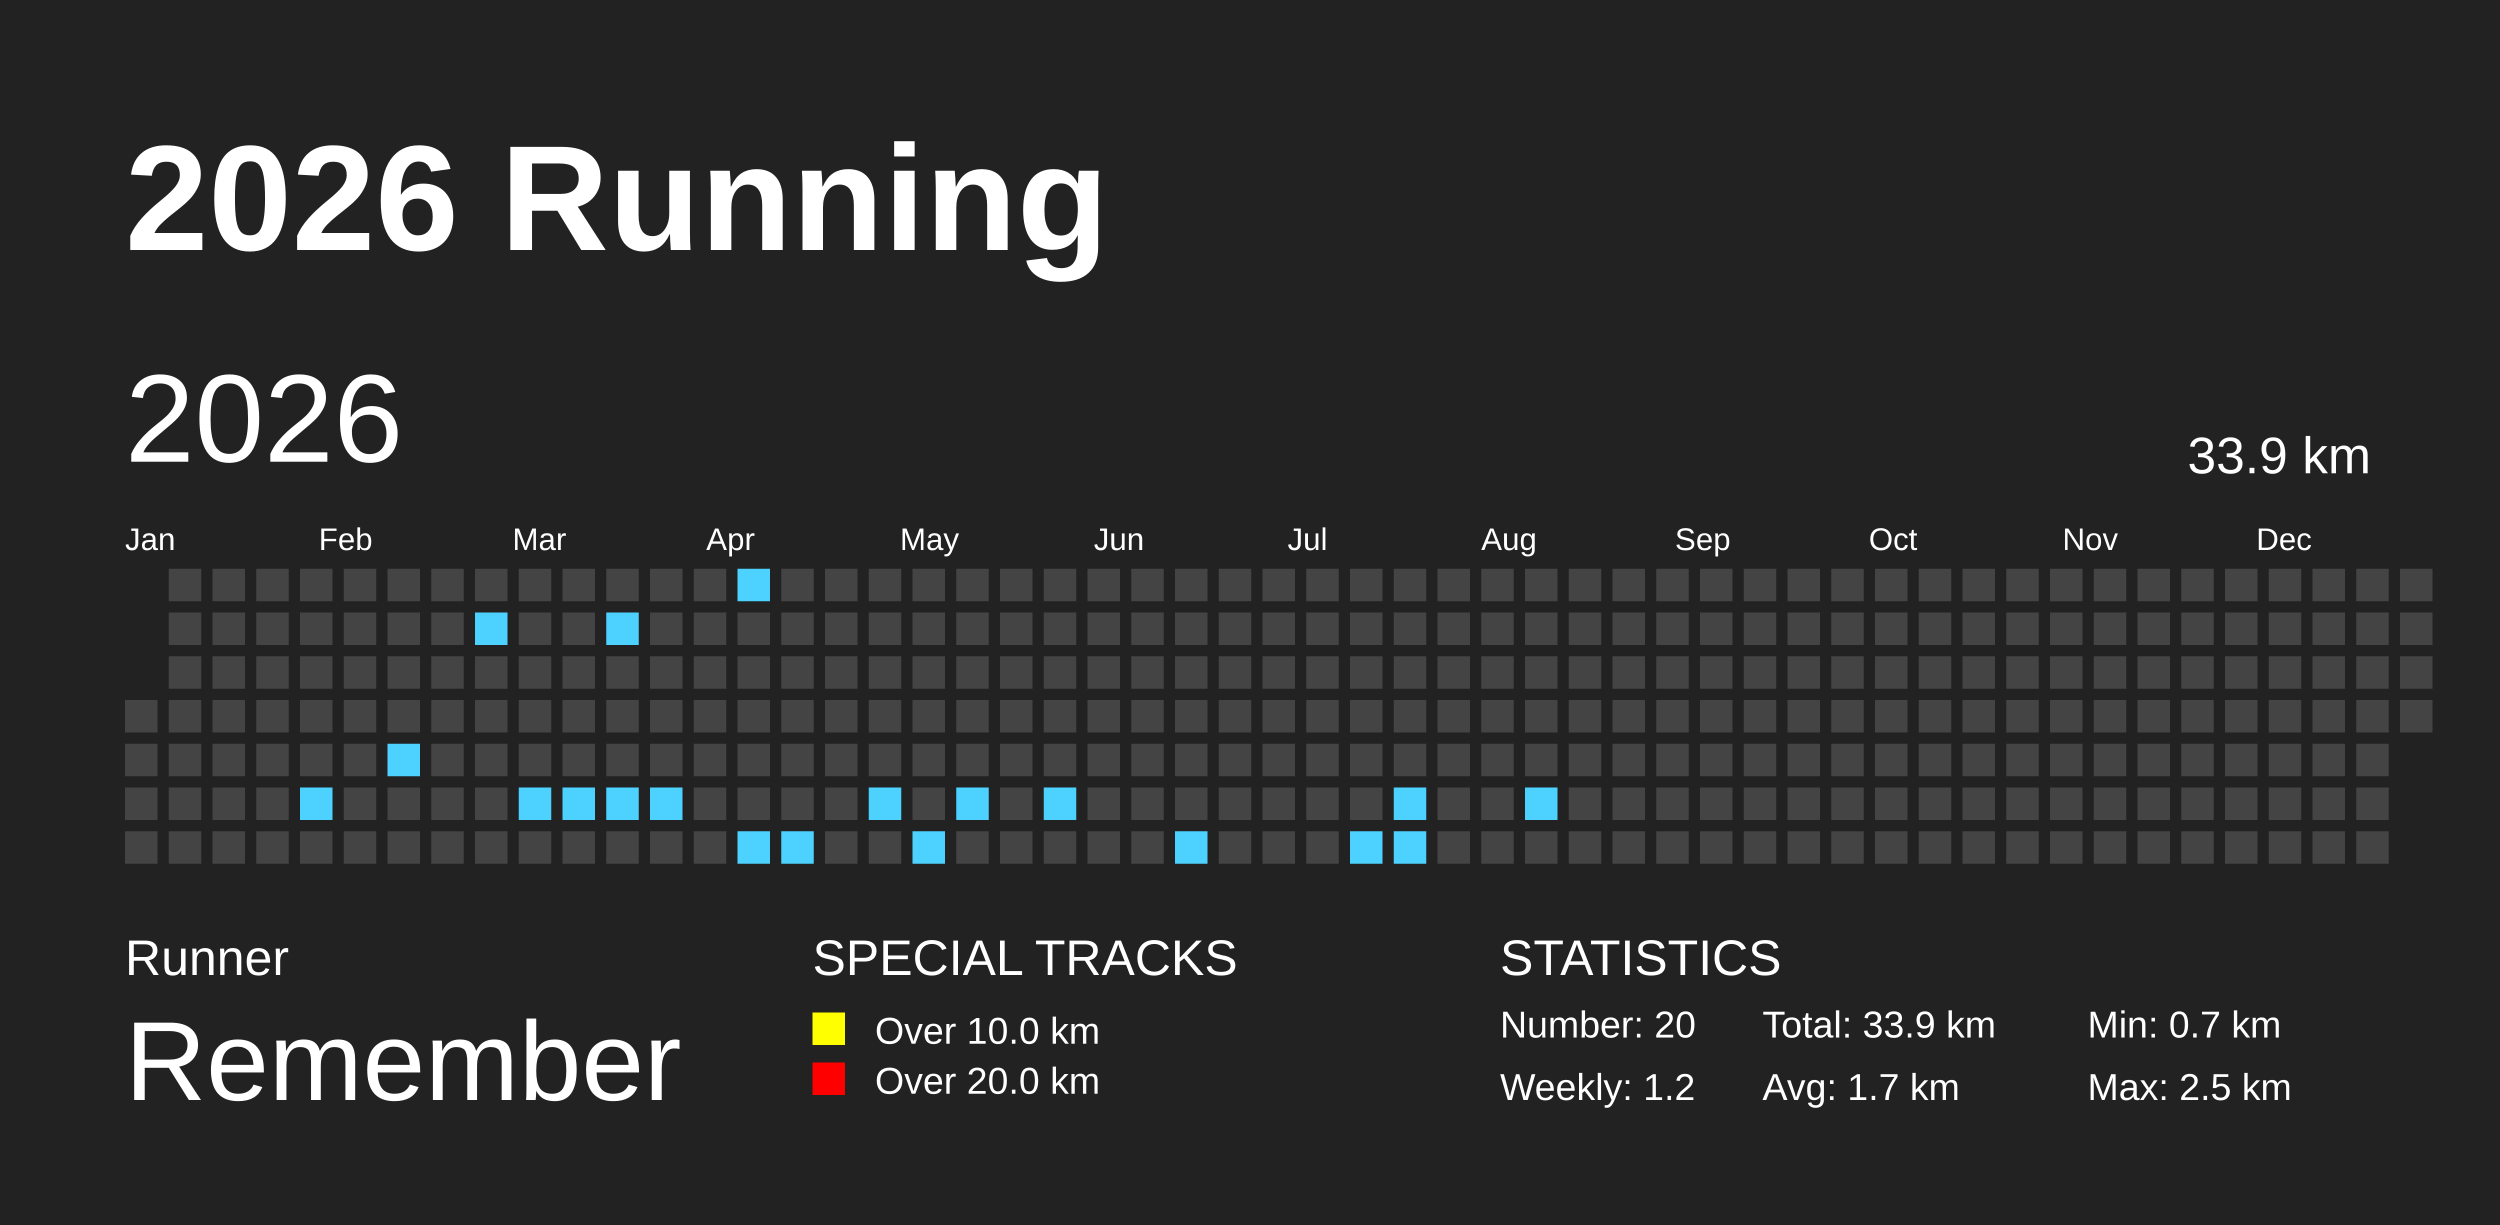
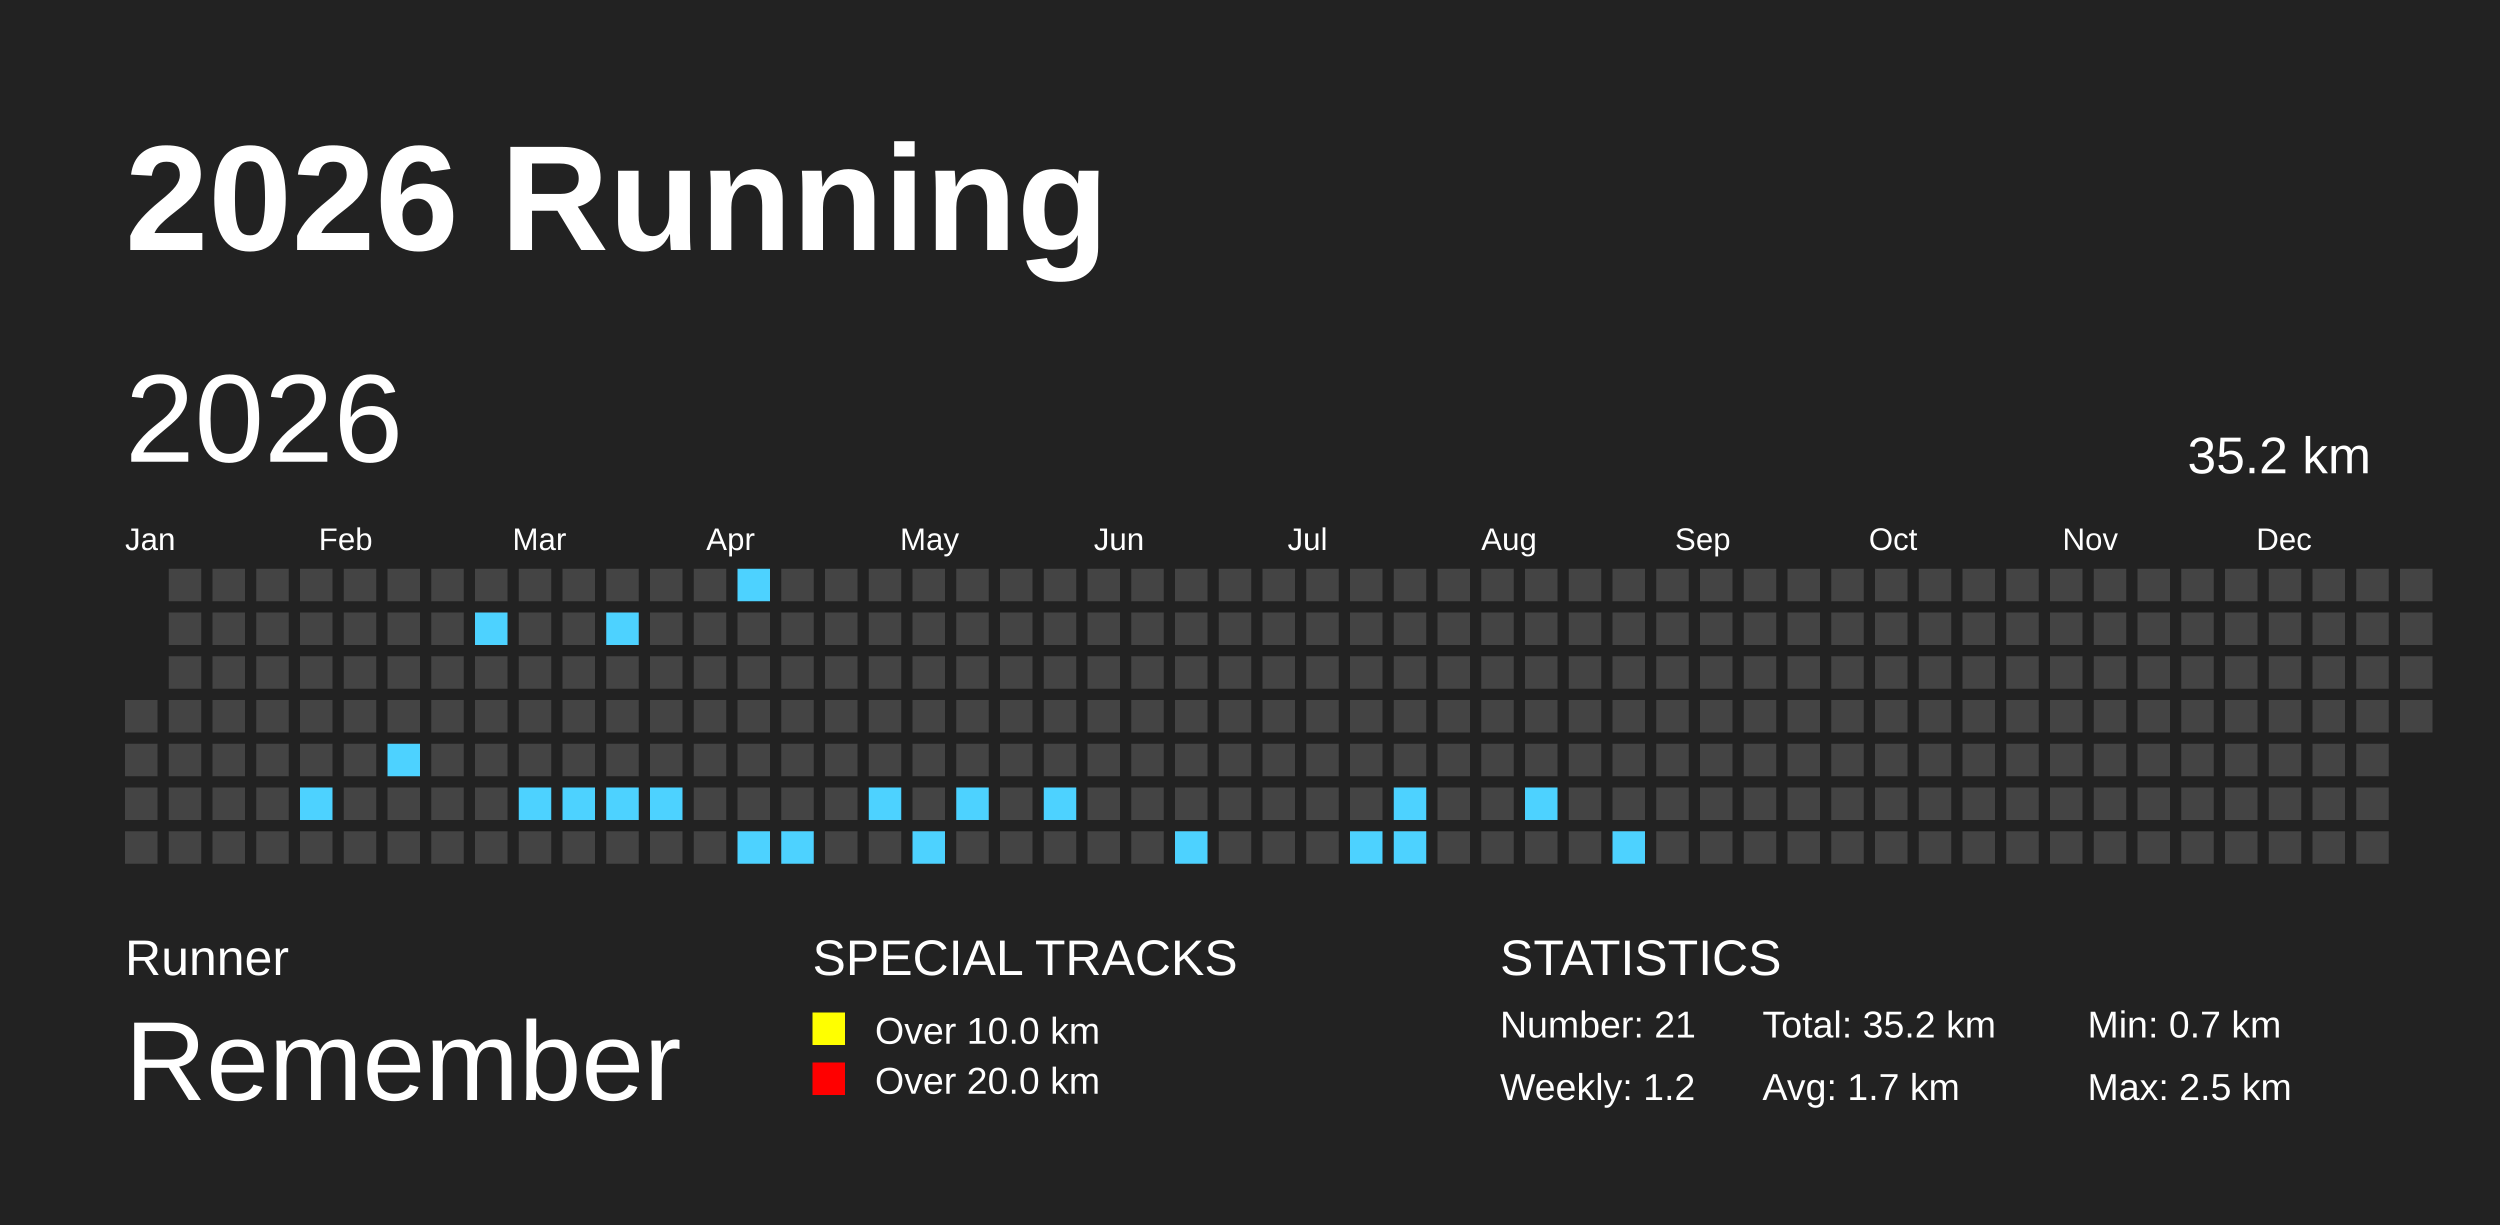
<svg xmlns="http://www.w3.org/2000/svg" baseProfile="full" height="98mm" version="1.1" viewBox="0,0,200,98" width="200mm">
  <defs />
  <rect fill="#222222" height="98" width="200" x="0" y="0" />
  <text fill="#FFFFFF" style="font-size:12px; font-family:Arial; font-weight:bold;" x="10" y="20">2026 Running</text>
  <text fill="#FFFFFF" style="font-size:4px; font-family:Arial" x="10" y="78">Runner</text>
  <text fill="#FFFFFF" style="font-size:9px; font-family:Arial" x="10" y="88">Remember</text>
  <text fill="#FFFFFF" style="font-size:4px; font-family:Arial" x="65" y="78">SPECIAL TRACKS</text>
  <rect fill="yellow" height="2.6" width="2.6" x="65" y="81" />
  <text fill="#FFFFFF" style="font-size:3px; font-family:Arial" x="70" y="83.5">Over 10.0 km</text>
  <rect fill="red" height="2.6" width="2.6" x="65" y="85" />
  <text fill="#FFFFFF" style="font-size:3px; font-family:Arial" x="70" y="87.5">Over 20.0 km</text>
  <text fill="#FFFFFF" style="font-size:4px; font-family:Arial" x="120" y="78">STATISTICS</text>
-   <text fill="#FFFFFF" style="font-size:3px; font-family:Arial" x="120" y="83">Number: 20</text>
+   <text fill="#FFFFFF" style="font-size:3px; font-family:Arial" x="120" y="83">Number: 21</text>
  <text fill="#FFFFFF" style="font-size:3px; font-family:Arial" x="120" y="88">Weekly: 1.2</text>
-   <text fill="#FFFFFF" style="font-size:3px; font-family:Arial" x="141" y="83">Total: 33.9 km</text>
+   <text fill="#FFFFFF" style="font-size:3px; font-family:Arial" x="141" y="83">Total: 35.2 km</text>
  <text fill="#FFFFFF" style="font-size:3px; font-family:Arial" x="141" y="88">Avg: 1.7 km</text>
  <text fill="#FFFFFF" style="font-size:3px; font-family:Arial" x="167" y="83">Min: 0.7 km</text>
  <text fill="#FFFFFF" style="font-size:3px; font-family:Arial" x="167" y="88">Max: 2.5 km</text>
  <text dominant-baseline="hanging" fill="#FFFFFF" style="font-size:10.0px; font-family:Arial;" x="10" y="30">2026</text>
-   <text dominant-baseline="hanging" fill="#FFFFFF" style="font-size:4.125px; font-family:Arial;" x="175" y="35">33.9 km</text>
+   <text dominant-baseline="hanging" fill="#FFFFFF" style="font-size:4.125px; font-family:Arial;" x="175" y="35">35.2 km</text>
  <text fill="#FFFFFF" style="font-size:2.5px; font-family:Arial" x="10.0" y="44">Jan</text>
  <text fill="#FFFFFF" style="font-size:2.5px; font-family:Arial" x="25.5" y="44">Feb</text>
  <text fill="#FFFFFF" style="font-size:2.5px; font-family:Arial" x="41.0" y="44">Mar</text>
  <text fill="#FFFFFF" style="font-size:2.5px; font-family:Arial" x="56.5" y="44">Apr</text>
  <text fill="#FFFFFF" style="font-size:2.5px; font-family:Arial" x="72.0" y="44">May</text>
  <text fill="#FFFFFF" style="font-size:2.5px; font-family:Arial" x="87.5" y="44">Jun</text>
  <text fill="#FFFFFF" style="font-size:2.5px; font-family:Arial" x="103.0" y="44">Jul</text>
  <text fill="#FFFFFF" style="font-size:2.5px; font-family:Arial" x="118.5" y="44">Aug</text>
  <text fill="#FFFFFF" style="font-size:2.5px; font-family:Arial" x="134.0" y="44">Sep</text>
  <text fill="#FFFFFF" style="font-size:2.5px; font-family:Arial" x="149.5" y="44">Oct</text>
  <text fill="#FFFFFF" style="font-size:2.5px; font-family:Arial" x="165.0" y="44">Nov</text>
  <text fill="#FFFFFF" style="font-size:2.5px; font-family:Arial" x="180.5" y="44">Dec</text>
  <rect fill="#444444" height="2.6" width="2.6" x="10.0" y="56.0" />
  <rect fill="#444444" height="2.6" width="2.6" x="10.0" y="59.5" />
  <rect fill="#444444" height="2.6" width="2.6" x="10.0" y="63.0" />
  <rect fill="#444444" height="2.6" width="2.6" x="10.0" y="66.5" />
  <rect fill="#444444" height="2.6" width="2.6" x="13.5" y="45.5" />
  <rect fill="#444444" height="2.6" width="2.6" x="13.5" y="49.0" />
  <rect fill="#444444" height="2.6" width="2.6" x="13.5" y="52.5" />
  <rect fill="#444444" height="2.6" width="2.6" x="13.5" y="56.0" />
  <rect fill="#444444" height="2.6" width="2.6" x="13.5" y="59.5" />
  <rect fill="#444444" height="2.6" width="2.6" x="13.5" y="63.0" />
  <rect fill="#444444" height="2.6" width="2.6" x="13.5" y="66.5" />
  <rect fill="#444444" height="2.6" width="2.6" x="17.0" y="45.5" />
  <rect fill="#444444" height="2.6" width="2.6" x="17.0" y="49.0" />
  <rect fill="#444444" height="2.6" width="2.6" x="17.0" y="52.5" />
  <rect fill="#444444" height="2.6" width="2.6" x="17.0" y="56.0" />
  <rect fill="#444444" height="2.6" width="2.6" x="17.0" y="59.5" />
  <rect fill="#444444" height="2.6" width="2.6" x="17.0" y="63.0" />
  <rect fill="#444444" height="2.6" width="2.6" x="17.0" y="66.5" />
  <rect fill="#444444" height="2.6" width="2.6" x="20.5" y="45.5" />
  <rect fill="#444444" height="2.6" width="2.6" x="20.5" y="49.0" />
  <rect fill="#444444" height="2.6" width="2.6" x="20.5" y="52.5" />
  <rect fill="#444444" height="2.6" width="2.6" x="20.5" y="56.0" />
  <rect fill="#444444" height="2.6" width="2.6" x="20.5" y="59.5" />
  <rect fill="#444444" height="2.6" width="2.6" x="20.5" y="63.0" />
  <rect fill="#444444" height="2.6" width="2.6" x="20.5" y="66.5" />
  <rect fill="#444444" height="2.6" width="2.6" x="24.0" y="45.5" />
  <rect fill="#444444" height="2.6" width="2.6" x="24.0" y="49.0" />
  <rect fill="#444444" height="2.6" width="2.6" x="24.0" y="52.5" />
  <rect fill="#444444" height="2.6" width="2.6" x="24.0" y="56.0" />
  <rect fill="#444444" height="2.6" width="2.6" x="24.0" y="59.5" />
  <rect fill="#4DD2FF" height="2.6" width="2.6" x="24.0" y="63.0" />
  <rect fill="#444444" height="2.6" width="2.6" x="24.0" y="66.5" />
  <rect fill="#444444" height="2.6" width="2.6" x="27.5" y="45.5" />
  <rect fill="#444444" height="2.6" width="2.6" x="27.5" y="49.0" />
  <rect fill="#444444" height="2.6" width="2.6" x="27.5" y="52.5" />
  <rect fill="#444444" height="2.6" width="2.6" x="27.5" y="56.0" />
  <rect fill="#444444" height="2.6" width="2.6" x="27.5" y="59.5" />
  <rect fill="#444444" height="2.6" width="2.6" x="27.5" y="63.0" />
  <rect fill="#444444" height="2.6" width="2.6" x="27.5" y="66.5" />
  <rect fill="#444444" height="2.6" width="2.6" x="31.0" y="45.5" />
  <rect fill="#444444" height="2.6" width="2.6" x="31.0" y="49.0" />
  <rect fill="#444444" height="2.6" width="2.6" x="31.0" y="52.5" />
  <rect fill="#444444" height="2.6" width="2.6" x="31.0" y="56.0" />
  <rect fill="#4DD2FF" height="2.6" width="2.6" x="31.0" y="59.5" />
  <rect fill="#444444" height="2.6" width="2.6" x="31.0" y="63.0" />
  <rect fill="#444444" height="2.6" width="2.6" x="31.0" y="66.5" />
  <rect fill="#444444" height="2.6" width="2.6" x="34.5" y="45.5" />
  <rect fill="#444444" height="2.6" width="2.6" x="34.5" y="49.0" />
  <rect fill="#444444" height="2.6" width="2.6" x="34.5" y="52.5" />
  <rect fill="#444444" height="2.6" width="2.6" x="34.5" y="56.0" />
  <rect fill="#444444" height="2.6" width="2.6" x="34.5" y="59.5" />
  <rect fill="#444444" height="2.6" width="2.6" x="34.5" y="63.0" />
  <rect fill="#444444" height="2.6" width="2.6" x="34.5" y="66.5" />
  <rect fill="#444444" height="2.6" width="2.6" x="38.0" y="45.5" />
  <rect fill="#4DD2FF" height="2.6" width="2.6" x="38.0" y="49.0" />
  <rect fill="#444444" height="2.6" width="2.6" x="38.0" y="52.5" />
  <rect fill="#444444" height="2.6" width="2.6" x="38.0" y="56.0" />
  <rect fill="#444444" height="2.6" width="2.6" x="38.0" y="59.5" />
  <rect fill="#444444" height="2.6" width="2.6" x="38.0" y="63.0" />
  <rect fill="#444444" height="2.6" width="2.6" x="38.0" y="66.5" />
  <rect fill="#444444" height="2.6" width="2.6" x="41.5" y="45.5" />
  <rect fill="#444444" height="2.6" width="2.6" x="41.5" y="49.0" />
  <rect fill="#444444" height="2.6" width="2.6" x="41.5" y="52.5" />
  <rect fill="#444444" height="2.6" width="2.6" x="41.5" y="56.0" />
  <rect fill="#444444" height="2.6" width="2.6" x="41.5" y="59.5" />
  <rect fill="#4DD2FF" height="2.6" width="2.6" x="41.5" y="63.0" />
  <rect fill="#444444" height="2.6" width="2.6" x="41.5" y="66.5" />
  <rect fill="#444444" height="2.6" width="2.6" x="45.0" y="45.5" />
  <rect fill="#444444" height="2.6" width="2.6" x="45.0" y="49.0" />
  <rect fill="#444444" height="2.6" width="2.6" x="45.0" y="52.5" />
  <rect fill="#444444" height="2.6" width="2.6" x="45.0" y="56.0" />
  <rect fill="#444444" height="2.6" width="2.6" x="45.0" y="59.5" />
  <rect fill="#4DD2FF" height="2.6" width="2.6" x="45.0" y="63.0" />
  <rect fill="#444444" height="2.6" width="2.6" x="45.0" y="66.5" />
  <rect fill="#444444" height="2.6" width="2.6" x="48.5" y="45.5" />
  <rect fill="#4DD2FF" height="2.6" width="2.6" x="48.5" y="49.0" />
  <rect fill="#444444" height="2.6" width="2.6" x="48.5" y="52.5" />
  <rect fill="#444444" height="2.6" width="2.6" x="48.5" y="56.0" />
  <rect fill="#444444" height="2.6" width="2.6" x="48.5" y="59.5" />
  <rect fill="#4DD2FF" height="2.6" width="2.6" x="48.5" y="63.0" />
  <rect fill="#444444" height="2.6" width="2.6" x="48.5" y="66.5" />
  <rect fill="#444444" height="2.6" width="2.6" x="52.0" y="45.5" />
  <rect fill="#444444" height="2.6" width="2.6" x="52.0" y="49.0" />
  <rect fill="#444444" height="2.6" width="2.6" x="52.0" y="52.5" />
  <rect fill="#444444" height="2.6" width="2.6" x="52.0" y="56.0" />
  <rect fill="#444444" height="2.6" width="2.6" x="52.0" y="59.5" />
  <rect fill="#4DD2FF" height="2.6" width="2.6" x="52.0" y="63.0" />
  <rect fill="#444444" height="2.6" width="2.6" x="52.0" y="66.5" />
  <rect fill="#444444" height="2.6" width="2.6" x="55.5" y="45.5" />
  <rect fill="#444444" height="2.6" width="2.6" x="55.5" y="49.0" />
  <rect fill="#444444" height="2.6" width="2.6" x="55.5" y="52.5" />
  <rect fill="#444444" height="2.6" width="2.6" x="55.5" y="56.0" />
  <rect fill="#444444" height="2.6" width="2.6" x="55.5" y="59.5" />
  <rect fill="#444444" height="2.6" width="2.6" x="55.5" y="63.0" />
  <rect fill="#444444" height="2.6" width="2.6" x="55.5" y="66.5" />
  <rect fill="#4DD2FF" height="2.6" width="2.6" x="59.0" y="45.5" />
  <rect fill="#444444" height="2.6" width="2.6" x="59.0" y="49.0" />
  <rect fill="#444444" height="2.6" width="2.6" x="59.0" y="52.5" />
  <rect fill="#444444" height="2.6" width="2.6" x="59.0" y="56.0" />
  <rect fill="#444444" height="2.6" width="2.6" x="59.0" y="59.5" />
  <rect fill="#444444" height="2.6" width="2.6" x="59.0" y="63.0" />
  <rect fill="#4DD2FF" height="2.6" width="2.6" x="59.0" y="66.5" />
  <rect fill="#444444" height="2.6" width="2.6" x="62.5" y="45.5" />
  <rect fill="#444444" height="2.6" width="2.6" x="62.5" y="49.0" />
  <rect fill="#444444" height="2.6" width="2.6" x="62.5" y="52.5" />
  <rect fill="#444444" height="2.6" width="2.6" x="62.5" y="56.0" />
  <rect fill="#444444" height="2.6" width="2.6" x="62.5" y="59.5" />
  <rect fill="#444444" height="2.6" width="2.6" x="62.5" y="63.0" />
  <rect fill="#4DD2FF" height="2.6" width="2.6" x="62.5" y="66.5" />
  <rect fill="#444444" height="2.6" width="2.6" x="66.0" y="45.5" />
  <rect fill="#444444" height="2.6" width="2.6" x="66.0" y="49.0" />
  <rect fill="#444444" height="2.6" width="2.6" x="66.0" y="52.5" />
  <rect fill="#444444" height="2.6" width="2.6" x="66.0" y="56.0" />
  <rect fill="#444444" height="2.6" width="2.6" x="66.0" y="59.5" />
  <rect fill="#444444" height="2.6" width="2.6" x="66.0" y="63.0" />
  <rect fill="#444444" height="2.6" width="2.6" x="66.0" y="66.5" />
  <rect fill="#444444" height="2.6" width="2.6" x="69.5" y="45.5" />
  <rect fill="#444444" height="2.6" width="2.6" x="69.5" y="49.0" />
  <rect fill="#444444" height="2.6" width="2.6" x="69.5" y="52.5" />
  <rect fill="#444444" height="2.6" width="2.6" x="69.5" y="56.0" />
  <rect fill="#444444" height="2.6" width="2.6" x="69.5" y="59.5" />
  <rect fill="#4DD2FF" height="2.6" width="2.6" x="69.5" y="63.0" />
  <rect fill="#444444" height="2.6" width="2.6" x="69.5" y="66.5" />
  <rect fill="#444444" height="2.6" width="2.6" x="73.0" y="45.5" />
  <rect fill="#444444" height="2.6" width="2.6" x="73.0" y="49.0" />
  <rect fill="#444444" height="2.6" width="2.6" x="73.0" y="52.5" />
  <rect fill="#444444" height="2.6" width="2.6" x="73.0" y="56.0" />
  <rect fill="#444444" height="2.6" width="2.6" x="73.0" y="59.5" />
  <rect fill="#444444" height="2.6" width="2.6" x="73.0" y="63.0" />
  <rect fill="#4DD2FF" height="2.6" width="2.6" x="73.0" y="66.5" />
  <rect fill="#444444" height="2.6" width="2.6" x="76.5" y="45.5" />
  <rect fill="#444444" height="2.6" width="2.6" x="76.5" y="49.0" />
  <rect fill="#444444" height="2.6" width="2.6" x="76.5" y="52.5" />
  <rect fill="#444444" height="2.6" width="2.6" x="76.5" y="56.0" />
  <rect fill="#444444" height="2.6" width="2.6" x="76.5" y="59.5" />
  <rect fill="#4DD2FF" height="2.6" width="2.6" x="76.5" y="63.0" />
  <rect fill="#444444" height="2.6" width="2.6" x="76.5" y="66.5" />
  <rect fill="#444444" height="2.6" width="2.6" x="80.0" y="45.5" />
  <rect fill="#444444" height="2.6" width="2.6" x="80.0" y="49.0" />
  <rect fill="#444444" height="2.6" width="2.6" x="80.0" y="52.5" />
  <rect fill="#444444" height="2.6" width="2.6" x="80.0" y="56.0" />
  <rect fill="#444444" height="2.6" width="2.6" x="80.0" y="59.5" />
  <rect fill="#444444" height="2.6" width="2.6" x="80.0" y="63.0" />
  <rect fill="#444444" height="2.6" width="2.6" x="80.0" y="66.5" />
  <rect fill="#444444" height="2.6" width="2.6" x="83.5" y="45.5" />
  <rect fill="#444444" height="2.6" width="2.6" x="83.5" y="49.0" />
  <rect fill="#444444" height="2.6" width="2.6" x="83.5" y="52.5" />
  <rect fill="#444444" height="2.6" width="2.6" x="83.5" y="56.0" />
  <rect fill="#444444" height="2.6" width="2.6" x="83.5" y="59.5" />
  <rect fill="#4DD2FF" height="2.6" width="2.6" x="83.5" y="63.0" />
  <rect fill="#444444" height="2.6" width="2.6" x="83.5" y="66.5" />
  <rect fill="#444444" height="2.6" width="2.6" x="87.0" y="45.5" />
  <rect fill="#444444" height="2.6" width="2.6" x="87.0" y="49.0" />
  <rect fill="#444444" height="2.6" width="2.6" x="87.0" y="52.5" />
  <rect fill="#444444" height="2.6" width="2.6" x="87.0" y="56.0" />
  <rect fill="#444444" height="2.6" width="2.6" x="87.0" y="59.5" />
  <rect fill="#444444" height="2.6" width="2.6" x="87.0" y="63.0" />
  <rect fill="#444444" height="2.6" width="2.6" x="87.0" y="66.5" />
  <rect fill="#444444" height="2.6" width="2.6" x="90.5" y="45.5" />
  <rect fill="#444444" height="2.6" width="2.6" x="90.5" y="49.0" />
  <rect fill="#444444" height="2.6" width="2.6" x="90.5" y="52.5" />
  <rect fill="#444444" height="2.6" width="2.6" x="90.5" y="56.0" />
  <rect fill="#444444" height="2.6" width="2.6" x="90.5" y="59.5" />
  <rect fill="#444444" height="2.6" width="2.6" x="90.5" y="63.0" />
  <rect fill="#444444" height="2.6" width="2.6" x="90.5" y="66.5" />
  <rect fill="#444444" height="2.6" width="2.6" x="94.0" y="45.5" />
  <rect fill="#444444" height="2.6" width="2.6" x="94.0" y="49.0" />
  <rect fill="#444444" height="2.6" width="2.6" x="94.0" y="52.5" />
  <rect fill="#444444" height="2.6" width="2.6" x="94.0" y="56.0" />
  <rect fill="#444444" height="2.6" width="2.6" x="94.0" y="59.5" />
  <rect fill="#444444" height="2.6" width="2.6" x="94.0" y="63.0" />
  <rect fill="#4DD2FF" height="2.6" width="2.6" x="94.0" y="66.5" />
  <rect fill="#444444" height="2.6" width="2.6" x="97.5" y="45.5" />
  <rect fill="#444444" height="2.6" width="2.6" x="97.5" y="49.0" />
  <rect fill="#444444" height="2.6" width="2.6" x="97.5" y="52.5" />
  <rect fill="#444444" height="2.6" width="2.6" x="97.5" y="56.0" />
  <rect fill="#444444" height="2.6" width="2.6" x="97.5" y="59.5" />
  <rect fill="#444444" height="2.6" width="2.6" x="97.5" y="63.0" />
  <rect fill="#444444" height="2.6" width="2.6" x="97.5" y="66.5" />
  <rect fill="#444444" height="2.6" width="2.6" x="101.0" y="45.5" />
  <rect fill="#444444" height="2.6" width="2.6" x="101.0" y="49.0" />
  <rect fill="#444444" height="2.6" width="2.6" x="101.0" y="52.5" />
  <rect fill="#444444" height="2.6" width="2.6" x="101.0" y="56.0" />
  <rect fill="#444444" height="2.6" width="2.6" x="101.0" y="59.5" />
  <rect fill="#444444" height="2.6" width="2.6" x="101.0" y="63.0" />
  <rect fill="#444444" height="2.6" width="2.6" x="101.0" y="66.5" />
  <rect fill="#444444" height="2.6" width="2.6" x="104.5" y="45.5" />
  <rect fill="#444444" height="2.6" width="2.6" x="104.5" y="49.0" />
  <rect fill="#444444" height="2.6" width="2.6" x="104.5" y="52.5" />
  <rect fill="#444444" height="2.6" width="2.6" x="104.5" y="56.0" />
  <rect fill="#444444" height="2.6" width="2.6" x="104.5" y="59.5" />
  <rect fill="#444444" height="2.6" width="2.6" x="104.5" y="63.0" />
  <rect fill="#444444" height="2.6" width="2.6" x="104.5" y="66.5" />
  <rect fill="#444444" height="2.6" width="2.6" x="108.0" y="45.5" />
  <rect fill="#444444" height="2.6" width="2.6" x="108.0" y="49.0" />
  <rect fill="#444444" height="2.6" width="2.6" x="108.0" y="52.5" />
  <rect fill="#444444" height="2.6" width="2.6" x="108.0" y="56.0" />
  <rect fill="#444444" height="2.6" width="2.6" x="108.0" y="59.5" />
  <rect fill="#444444" height="2.6" width="2.6" x="108.0" y="63.0" />
  <rect fill="#4DD2FF" height="2.6" width="2.6" x="108.0" y="66.5" />
  <rect fill="#444444" height="2.6" width="2.6" x="111.5" y="45.5" />
  <rect fill="#444444" height="2.6" width="2.6" x="111.5" y="49.0" />
  <rect fill="#444444" height="2.6" width="2.6" x="111.5" y="52.5" />
  <rect fill="#444444" height="2.6" width="2.6" x="111.5" y="56.0" />
  <rect fill="#444444" height="2.6" width="2.6" x="111.5" y="59.5" />
  <rect fill="#4DD2FF" height="2.6" width="2.6" x="111.5" y="63.0" />
  <rect fill="#4DD2FF" height="2.6" width="2.6" x="111.5" y="66.5" />
  <rect fill="#444444" height="2.6" width="2.6" x="115.0" y="45.5" />
  <rect fill="#444444" height="2.6" width="2.6" x="115.0" y="49.0" />
  <rect fill="#444444" height="2.6" width="2.6" x="115.0" y="52.5" />
  <rect fill="#444444" height="2.6" width="2.6" x="115.0" y="56.0" />
  <rect fill="#444444" height="2.6" width="2.6" x="115.0" y="59.5" />
  <rect fill="#444444" height="2.6" width="2.6" x="115.0" y="63.0" />
  <rect fill="#444444" height="2.6" width="2.6" x="115.0" y="66.5" />
  <rect fill="#444444" height="2.6" width="2.6" x="118.5" y="45.5" />
  <rect fill="#444444" height="2.6" width="2.6" x="118.5" y="49.0" />
  <rect fill="#444444" height="2.6" width="2.6" x="118.5" y="52.5" />
  <rect fill="#444444" height="2.6" width="2.6" x="118.5" y="56.0" />
  <rect fill="#444444" height="2.6" width="2.6" x="118.5" y="59.5" />
  <rect fill="#444444" height="2.6" width="2.6" x="118.5" y="63.0" />
  <rect fill="#444444" height="2.6" width="2.6" x="118.5" y="66.5" />
  <rect fill="#444444" height="2.6" width="2.6" x="122.0" y="45.5" />
  <rect fill="#444444" height="2.6" width="2.6" x="122.0" y="49.0" />
  <rect fill="#444444" height="2.6" width="2.6" x="122.0" y="52.5" />
  <rect fill="#444444" height="2.6" width="2.6" x="122.0" y="56.0" />
  <rect fill="#444444" height="2.6" width="2.6" x="122.0" y="59.5" />
  <rect fill="#4DD2FF" height="2.6" width="2.6" x="122.0" y="63.0" />
  <rect fill="#444444" height="2.6" width="2.6" x="122.0" y="66.5" />
  <rect fill="#444444" height="2.6" width="2.6" x="125.5" y="45.5" />
  <rect fill="#444444" height="2.6" width="2.6" x="125.5" y="49.0" />
  <rect fill="#444444" height="2.6" width="2.6" x="125.5" y="52.5" />
  <rect fill="#444444" height="2.6" width="2.6" x="125.5" y="56.0" />
  <rect fill="#444444" height="2.6" width="2.6" x="125.5" y="59.5" />
  <rect fill="#444444" height="2.6" width="2.6" x="125.5" y="63.0" />
  <rect fill="#444444" height="2.6" width="2.6" x="125.5" y="66.5" />
  <rect fill="#444444" height="2.6" width="2.6" x="129.0" y="45.5" />
  <rect fill="#444444" height="2.6" width="2.6" x="129.0" y="49.0" />
  <rect fill="#444444" height="2.6" width="2.6" x="129.0" y="52.5" />
  <rect fill="#444444" height="2.6" width="2.6" x="129.0" y="56.0" />
  <rect fill="#444444" height="2.6" width="2.6" x="129.0" y="59.5" />
  <rect fill="#444444" height="2.6" width="2.6" x="129.0" y="63.0" />
-   <rect fill="#444444" height="2.6" width="2.6" x="129.0" y="66.5" />
+   <rect fill="#4DD2FF" height="2.6" width="2.6" x="129.0" y="66.5" />
  <rect fill="#444444" height="2.6" width="2.6" x="132.5" y="45.5" />
  <rect fill="#444444" height="2.6" width="2.6" x="132.5" y="49.0" />
  <rect fill="#444444" height="2.6" width="2.6" x="132.5" y="52.5" />
  <rect fill="#444444" height="2.6" width="2.6" x="132.5" y="56.0" />
  <rect fill="#444444" height="2.6" width="2.6" x="132.5" y="59.5" />
  <rect fill="#444444" height="2.6" width="2.6" x="132.5" y="63.0" />
  <rect fill="#444444" height="2.6" width="2.6" x="132.5" y="66.5" />
  <rect fill="#444444" height="2.6" width="2.6" x="136.0" y="45.5" />
  <rect fill="#444444" height="2.6" width="2.6" x="136.0" y="49.0" />
  <rect fill="#444444" height="2.6" width="2.6" x="136.0" y="52.5" />
  <rect fill="#444444" height="2.6" width="2.6" x="136.0" y="56.0" />
  <rect fill="#444444" height="2.6" width="2.6" x="136.0" y="59.5" />
  <rect fill="#444444" height="2.6" width="2.6" x="136.0" y="63.0" />
  <rect fill="#444444" height="2.6" width="2.6" x="136.0" y="66.5" />
  <rect fill="#444444" height="2.6" width="2.6" x="139.5" y="45.5" />
  <rect fill="#444444" height="2.6" width="2.6" x="139.5" y="49.0" />
  <rect fill="#444444" height="2.6" width="2.6" x="139.5" y="52.5" />
  <rect fill="#444444" height="2.6" width="2.6" x="139.5" y="56.0" />
  <rect fill="#444444" height="2.6" width="2.6" x="139.5" y="59.5" />
  <rect fill="#444444" height="2.6" width="2.6" x="139.5" y="63.0" />
  <rect fill="#444444" height="2.6" width="2.6" x="139.5" y="66.5" />
  <rect fill="#444444" height="2.6" width="2.6" x="143.0" y="45.5" />
  <rect fill="#444444" height="2.6" width="2.6" x="143.0" y="49.0" />
  <rect fill="#444444" height="2.6" width="2.6" x="143.0" y="52.5" />
  <rect fill="#444444" height="2.6" width="2.6" x="143.0" y="56.0" />
  <rect fill="#444444" height="2.6" width="2.6" x="143.0" y="59.5" />
  <rect fill="#444444" height="2.6" width="2.6" x="143.0" y="63.0" />
  <rect fill="#444444" height="2.6" width="2.6" x="143.0" y="66.5" />
  <rect fill="#444444" height="2.6" width="2.6" x="146.5" y="45.5" />
  <rect fill="#444444" height="2.6" width="2.6" x="146.5" y="49.0" />
  <rect fill="#444444" height="2.6" width="2.6" x="146.5" y="52.5" />
  <rect fill="#444444" height="2.6" width="2.6" x="146.5" y="56.0" />
  <rect fill="#444444" height="2.6" width="2.6" x="146.5" y="59.5" />
  <rect fill="#444444" height="2.6" width="2.6" x="146.5" y="63.0" />
  <rect fill="#444444" height="2.6" width="2.6" x="146.5" y="66.5" />
  <rect fill="#444444" height="2.6" width="2.6" x="150.0" y="45.5" />
  <rect fill="#444444" height="2.6" width="2.6" x="150.0" y="49.0" />
  <rect fill="#444444" height="2.6" width="2.6" x="150.0" y="52.5" />
  <rect fill="#444444" height="2.6" width="2.6" x="150.0" y="56.0" />
  <rect fill="#444444" height="2.6" width="2.6" x="150.0" y="59.5" />
  <rect fill="#444444" height="2.6" width="2.6" x="150.0" y="63.0" />
  <rect fill="#444444" height="2.6" width="2.6" x="150.0" y="66.5" />
  <rect fill="#444444" height="2.6" width="2.6" x="153.5" y="45.5" />
  <rect fill="#444444" height="2.6" width="2.6" x="153.5" y="49.0" />
  <rect fill="#444444" height="2.6" width="2.6" x="153.5" y="52.5" />
  <rect fill="#444444" height="2.6" width="2.6" x="153.5" y="56.0" />
  <rect fill="#444444" height="2.6" width="2.6" x="153.5" y="59.5" />
  <rect fill="#444444" height="2.6" width="2.6" x="153.5" y="63.0" />
  <rect fill="#444444" height="2.6" width="2.6" x="153.5" y="66.5" />
  <rect fill="#444444" height="2.6" width="2.6" x="157.0" y="45.5" />
  <rect fill="#444444" height="2.6" width="2.6" x="157.0" y="49.0" />
  <rect fill="#444444" height="2.6" width="2.6" x="157.0" y="52.5" />
  <rect fill="#444444" height="2.6" width="2.6" x="157.0" y="56.0" />
  <rect fill="#444444" height="2.6" width="2.6" x="157.0" y="59.5" />
  <rect fill="#444444" height="2.6" width="2.6" x="157.0" y="63.0" />
  <rect fill="#444444" height="2.6" width="2.6" x="157.0" y="66.5" />
  <rect fill="#444444" height="2.6" width="2.6" x="160.5" y="45.5" />
  <rect fill="#444444" height="2.6" width="2.6" x="160.5" y="49.0" />
  <rect fill="#444444" height="2.6" width="2.6" x="160.5" y="52.5" />
  <rect fill="#444444" height="2.6" width="2.6" x="160.5" y="56.0" />
  <rect fill="#444444" height="2.6" width="2.6" x="160.5" y="59.5" />
  <rect fill="#444444" height="2.6" width="2.6" x="160.5" y="63.0" />
  <rect fill="#444444" height="2.6" width="2.6" x="160.5" y="66.5" />
  <rect fill="#444444" height="2.6" width="2.6" x="164.0" y="45.5" />
  <rect fill="#444444" height="2.6" width="2.6" x="164.0" y="49.0" />
  <rect fill="#444444" height="2.6" width="2.6" x="164.0" y="52.5" />
  <rect fill="#444444" height="2.6" width="2.6" x="164.0" y="56.0" />
  <rect fill="#444444" height="2.6" width="2.6" x="164.0" y="59.5" />
  <rect fill="#444444" height="2.6" width="2.6" x="164.0" y="63.0" />
  <rect fill="#444444" height="2.6" width="2.6" x="164.0" y="66.5" />
  <rect fill="#444444" height="2.6" width="2.6" x="167.5" y="45.5" />
  <rect fill="#444444" height="2.6" width="2.6" x="167.5" y="49.0" />
  <rect fill="#444444" height="2.6" width="2.6" x="167.5" y="52.5" />
  <rect fill="#444444" height="2.6" width="2.6" x="167.5" y="56.0" />
  <rect fill="#444444" height="2.6" width="2.6" x="167.5" y="59.5" />
  <rect fill="#444444" height="2.6" width="2.6" x="167.5" y="63.0" />
  <rect fill="#444444" height="2.6" width="2.6" x="167.5" y="66.5" />
  <rect fill="#444444" height="2.6" width="2.6" x="171.0" y="45.5" />
  <rect fill="#444444" height="2.6" width="2.6" x="171.0" y="49.0" />
  <rect fill="#444444" height="2.6" width="2.6" x="171.0" y="52.5" />
  <rect fill="#444444" height="2.6" width="2.6" x="171.0" y="56.0" />
  <rect fill="#444444" height="2.6" width="2.6" x="171.0" y="59.5" />
  <rect fill="#444444" height="2.6" width="2.6" x="171.0" y="63.0" />
  <rect fill="#444444" height="2.6" width="2.6" x="171.0" y="66.5" />
  <rect fill="#444444" height="2.6" width="2.6" x="174.5" y="45.5" />
  <rect fill="#444444" height="2.6" width="2.6" x="174.5" y="49.0" />
  <rect fill="#444444" height="2.6" width="2.6" x="174.5" y="52.5" />
  <rect fill="#444444" height="2.6" width="2.6" x="174.5" y="56.0" />
  <rect fill="#444444" height="2.6" width="2.6" x="174.5" y="59.5" />
  <rect fill="#444444" height="2.6" width="2.6" x="174.5" y="63.0" />
  <rect fill="#444444" height="2.6" width="2.6" x="174.5" y="66.5" />
  <rect fill="#444444" height="2.6" width="2.6" x="178.0" y="45.5" />
  <rect fill="#444444" height="2.6" width="2.6" x="178.0" y="49.0" />
  <rect fill="#444444" height="2.6" width="2.6" x="178.0" y="52.5" />
  <rect fill="#444444" height="2.6" width="2.6" x="178.0" y="56.0" />
  <rect fill="#444444" height="2.6" width="2.6" x="178.0" y="59.5" />
  <rect fill="#444444" height="2.6" width="2.6" x="178.0" y="63.0" />
  <rect fill="#444444" height="2.6" width="2.6" x="178.0" y="66.5" />
  <rect fill="#444444" height="2.6" width="2.6" x="181.5" y="45.5" />
  <rect fill="#444444" height="2.6" width="2.6" x="181.5" y="49.0" />
  <rect fill="#444444" height="2.6" width="2.6" x="181.5" y="52.5" />
  <rect fill="#444444" height="2.6" width="2.6" x="181.5" y="56.0" />
  <rect fill="#444444" height="2.6" width="2.6" x="181.5" y="59.5" />
  <rect fill="#444444" height="2.6" width="2.6" x="181.5" y="63.0" />
  <rect fill="#444444" height="2.6" width="2.6" x="181.5" y="66.5" />
  <rect fill="#444444" height="2.6" width="2.6" x="185.0" y="45.5" />
  <rect fill="#444444" height="2.6" width="2.6" x="185.0" y="49.0" />
  <rect fill="#444444" height="2.6" width="2.6" x="185.0" y="52.5" />
  <rect fill="#444444" height="2.6" width="2.6" x="185.0" y="56.0" />
  <rect fill="#444444" height="2.6" width="2.6" x="185.0" y="59.5" />
  <rect fill="#444444" height="2.6" width="2.6" x="185.0" y="63.0" />
  <rect fill="#444444" height="2.6" width="2.6" x="185.0" y="66.5" />
  <rect fill="#444444" height="2.6" width="2.6" x="188.5" y="45.5" />
  <rect fill="#444444" height="2.6" width="2.6" x="188.5" y="49.0" />
  <rect fill="#444444" height="2.6" width="2.6" x="188.5" y="52.5" />
  <rect fill="#444444" height="2.6" width="2.6" x="188.5" y="56.0" />
  <rect fill="#444444" height="2.6" width="2.6" x="188.5" y="59.5" />
  <rect fill="#444444" height="2.6" width="2.6" x="188.5" y="63.0" />
  <rect fill="#444444" height="2.6" width="2.6" x="188.5" y="66.5" />
  <rect fill="#444444" height="2.6" width="2.6" x="192.0" y="45.5" />
  <rect fill="#444444" height="2.6" width="2.6" x="192.0" y="49.0" />
  <rect fill="#444444" height="2.6" width="2.6" x="192.0" y="52.5" />
  <rect fill="#444444" height="2.6" width="2.6" x="192.0" y="56.0" />
</svg>
